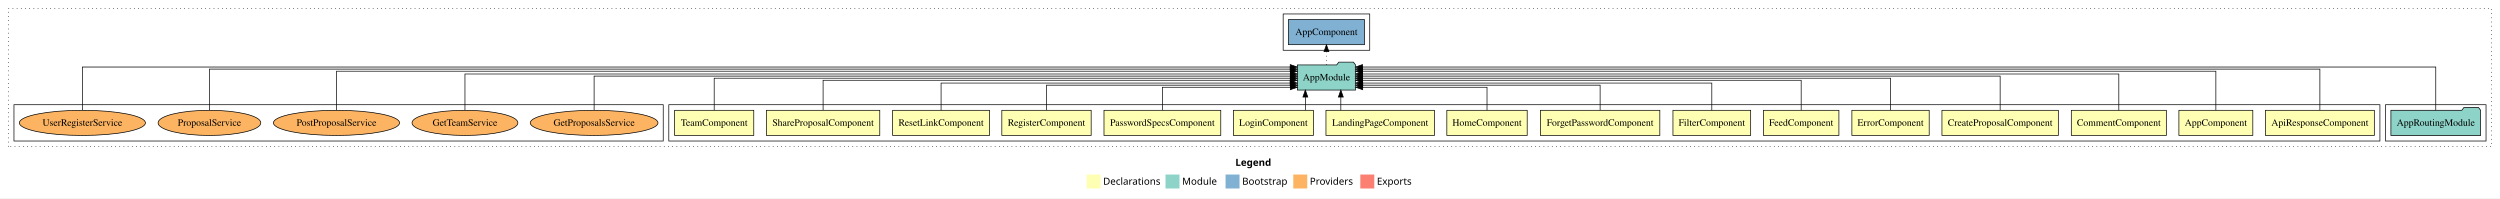
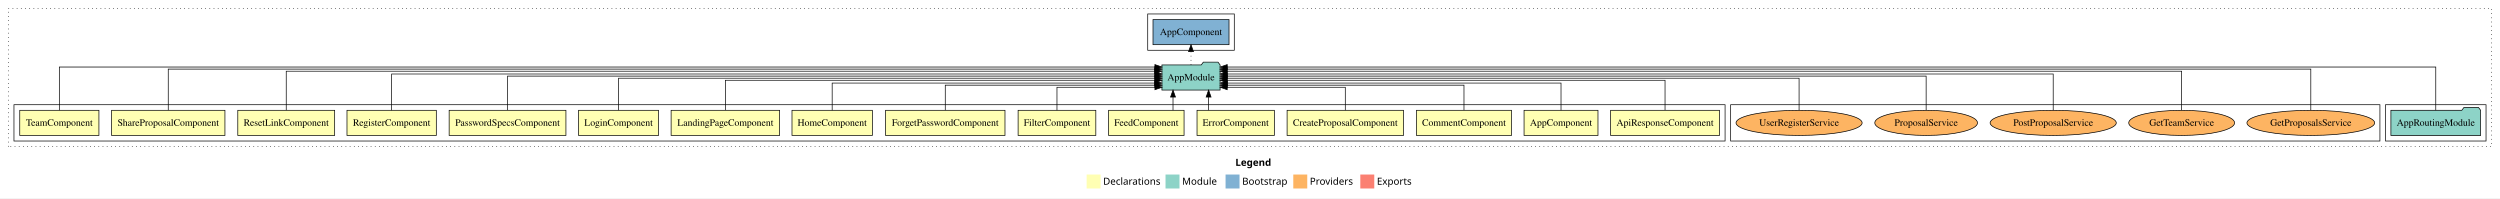
<svg xmlns="http://www.w3.org/2000/svg" width="3581pt" height="284pt" viewBox="0.00 0.00 3581.00 284.00">
  <g id="graph0" class="graph" transform="scale(1 1) rotate(0) translate(4 280)">
    <polygon fill="white" stroke="transparent" points="-4,4 -4,-280 3577,-280 3577,4 -4,4" />
    <text text-anchor="start" x="1765.51" y="-42.4" font-family="sans-serif" font-weight="bold" font-size="14.00">Legend</text>
    <polygon fill="#ffffb3" stroke="transparent" points="1552.5,-10 1552.5,-30 1572.5,-30 1572.5,-10 1552.5,-10" />
    <text text-anchor="start" x="1576.13" y="-15.4" font-family="sans-serif" font-size="14.00">  Declarations</text>
    <polygon fill="#8dd3c7" stroke="transparent" points="1665.5,-10 1665.5,-30 1685.5,-30 1685.5,-10 1665.5,-10" />
    <text text-anchor="start" x="1689.23" y="-15.4" font-family="sans-serif" font-size="14.00">  Module</text>
    <polygon fill="#80b1d3" stroke="transparent" points="1751.5,-10 1751.5,-30 1771.5,-30 1771.5,-10 1751.5,-10" />
    <text text-anchor="start" x="1775.28" y="-15.4" font-family="sans-serif" font-size="14.00">  Bootstrap</text>
    <polygon fill="#fdb462" stroke="transparent" points="1848.5,-10 1848.5,-30 1868.5,-30 1868.5,-10 1848.5,-10" />
    <text text-anchor="start" x="1872.17" y="-15.4" font-family="sans-serif" font-size="14.00">  Providers</text>
    <polygon fill="#fb8072" stroke="transparent" points="1944.5,-10 1944.5,-30 1964.5,-30 1964.5,-10 1944.5,-10" />
    <text text-anchor="start" x="1968.23" y="-15.4" font-family="sans-serif" font-size="14.00">  Exports</text>
    <g id="clust1" class="cluster">
      <polygon fill="none" stroke="black" stroke-dasharray="1,5" points="8,-70 8,-268 3565,-268 3565,-70 8,-70" />
    </g>
    <g id="clust19" class="cluster">
      <polygon fill="none" stroke="black" points="3413,-78 3413,-130 3557,-130 3557,-78 3413,-78" />
    </g>
    <g id="clust21" class="cluster">
-       <polygon fill="none" stroke="black" points="1834,-208 1834,-260 1958,-260 1958,-208 1834,-208" />
+       <polygon fill="none" stroke="black" points="1640,-208 1640,-260 1764,-260 1764,-208 1640,-208" />
+     </g>
+     <g id="clust22" class="cluster">
+       <polygon fill="none" stroke="black" points="2475,-78 2475,-130 3405,-130 3405,-78 2475,-78" />
    </g>
    <g id="clust2" class="cluster">
-       <polygon fill="none" stroke="black" points="954,-78 954,-130 3405,-130 3405,-78 954,-78" />
-     </g>
-     <g id="clust22" class="cluster">
-       <polygon fill="none" stroke="black" points="16,-78 16,-130 946,-130 946,-78 16,-78" />
+       <polygon fill="none" stroke="black" points="16,-78 16,-130 2467,-130 2467,-78 16,-78" />
    </g>
    <g id="node1" class="node">
-       <polygon fill="#ffffb3" stroke="black" points="3396.98,-122 3241.02,-122 3241.02,-86 3396.98,-86 3396.98,-122" />
-       <text text-anchor="middle" x="3319" y="-99.8" font-family="Times,serif" font-size="14.00">ApiResponseComponent</text>
+       <polygon fill="#ffffb3" stroke="black" points="2458.98,-122 2303.02,-122 2303.02,-86 2458.98,-86 2458.98,-122" />
+       <text text-anchor="middle" x="2381" y="-99.8" font-family="Times,serif" font-size="14.00">ApiResponseComponent</text>
    </g>
    <g id="node17" class="node">
-       <polygon fill="#8dd3c7" stroke="black" points="1937.66,-187 1934.66,-191 1913.66,-191 1910.66,-187 1854.34,-187 1854.34,-151 1937.66,-151 1937.66,-187" />
-       <text text-anchor="middle" x="1896" y="-164.8" font-family="Times,serif" font-size="14.00">AppModule</text>
+       <polygon fill="#8dd3c7" stroke="black" points="1743.66,-187 1740.66,-191 1719.66,-191 1716.66,-187 1660.34,-187 1660.34,-151 1743.66,-151 1743.66,-187" />
+       <text text-anchor="middle" x="1702" y="-164.8" font-family="Times,serif" font-size="14.00">AppModule</text>
    </g>
    <g id="edge1" class="edge">
-       <path fill="none" stroke="black" d="M3319,-122.25C3319,-145.02 3319,-181 3319,-181 3319,-181 1947.82,-181 1947.82,-181" />
-       <polygon fill="black" stroke="black" points="1947.82,-177.5 1937.82,-181 1947.82,-184.5 1947.82,-177.5" />
+       <path fill="none" stroke="black" d="M2381,-122.3C2381,-140.27 2381,-165 2381,-165 2381,-165 1753.71,-165 1753.71,-165" />
+       <polygon fill="black" stroke="black" points="1753.71,-161.5 1743.71,-165 1753.71,-168.5 1753.71,-161.5" />
    </g>
    <g id="node2" class="node">
-       <polygon fill="#ffffb3" stroke="black" points="3222.94,-122 3117.06,-122 3117.06,-86 3222.94,-86 3222.94,-122" />
-       <text text-anchor="middle" x="3170" y="-99.8" font-family="Times,serif" font-size="14.00">AppComponent</text>
+       <polygon fill="#ffffb3" stroke="black" points="2284.94,-122 2179.06,-122 2179.06,-86 2284.94,-86 2284.94,-122" />
+       <text text-anchor="middle" x="2232" y="-99.8" font-family="Times,serif" font-size="14.00">AppComponent</text>
    </g>
    <g id="edge2" class="edge">
-       <path fill="none" stroke="black" d="M3170,-122.29C3170,-144.21 3170,-178 3170,-178 3170,-178 1947.66,-178 1947.66,-178" />
-       <polygon fill="black" stroke="black" points="1947.66,-174.5 1937.66,-178 1947.66,-181.5 1947.66,-174.5" />
+       <path fill="none" stroke="black" d="M2232,-122.04C2232,-138.73 2232,-161 2232,-161 2232,-161 1754.03,-161 1754.03,-161" />
+       <polygon fill="black" stroke="black" points="1754.03,-157.5 1744.03,-161 1754.03,-164.5 1754.03,-157.5" />
    </g>
    <g id="node3" class="node">
-       <polygon fill="#ffffb3" stroke="black" points="3099.06,-122 2962.94,-122 2962.94,-86 3099.06,-86 3099.06,-122" />
-       <text text-anchor="middle" x="3031" y="-99.8" font-family="Times,serif" font-size="14.00">CommentComponent</text>
+       <polygon fill="#ffffb3" stroke="black" points="2161.06,-122 2024.94,-122 2024.94,-86 2161.06,-86 2161.06,-122" />
+       <text text-anchor="middle" x="2093" y="-99.8" font-family="Times,serif" font-size="14.00">CommentComponent</text>
    </g>
    <g id="edge3" class="edge">
-       <path fill="none" stroke="black" d="M3031,-122.03C3031,-142.77 3031,-174 3031,-174 3031,-174 1947.74,-174 1947.74,-174" />
-       <polygon fill="black" stroke="black" points="1947.74,-170.5 1937.74,-174 1947.74,-177.5 1947.74,-170.5" />
+       <path fill="none" stroke="black" d="M2093,-122.28C2093,-137.95 2093,-158 2093,-158 2093,-158 1753.84,-158 1753.84,-158" />
+       <polygon fill="black" stroke="black" points="1753.84,-154.5 1743.84,-158 1753.84,-161.5 1753.84,-154.5" />
    </g>
    <g id="node4" class="node">
-       <polygon fill="#ffffb3" stroke="black" points="2944.36,-122 2777.64,-122 2777.64,-86 2944.36,-86 2944.36,-122" />
-       <text text-anchor="middle" x="2861" y="-99.8" font-family="Times,serif" font-size="14.00">CreateProposalComponent</text>
+       <polygon fill="#ffffb3" stroke="black" points="2006.36,-122 1839.64,-122 1839.64,-86 2006.36,-86 2006.36,-122" />
+       <text text-anchor="middle" x="1923" y="-99.8" font-family="Times,serif" font-size="14.00">CreateProposalComponent</text>
    </g>
    <g id="edge4" class="edge">
-       <path fill="none" stroke="black" d="M2861,-122.31C2861,-142.15 2861,-171 2861,-171 2861,-171 1947.77,-171 1947.77,-171" />
-       <polygon fill="black" stroke="black" points="1947.77,-167.5 1937.77,-171 1947.77,-174.5 1947.77,-167.5" />
+       <path fill="none" stroke="black" d="M1923,-122.12C1923,-136.78 1923,-155 1923,-155 1923,-155 1753.83,-155 1753.83,-155" />
+       <polygon fill="black" stroke="black" points="1753.83,-151.5 1743.83,-155 1753.83,-158.5 1753.83,-151.5" />
    </g>
    <g id="node5" class="node">
-       <polygon fill="#ffffb3" stroke="black" points="2759.37,-122 2648.63,-122 2648.63,-86 2759.37,-86 2759.37,-122" />
-       <text text-anchor="middle" x="2704" y="-99.8" font-family="Times,serif" font-size="14.00">ErrorComponent</text>
+       <polygon fill="#ffffb3" stroke="black" points="1821.37,-122 1710.63,-122 1710.63,-86 1821.37,-86 1821.37,-122" />
+       <text text-anchor="middle" x="1766" y="-99.8" font-family="Times,serif" font-size="14.00">ErrorComponent</text>
    </g>
    <g id="edge5" class="edge">
-       <path fill="none" stroke="black" d="M2704,-122.17C2704,-141.09 2704,-168 2704,-168 2704,-168 1947.74,-168 1947.74,-168" />
-       <polygon fill="black" stroke="black" points="1947.74,-164.5 1937.74,-168 1947.74,-171.5 1947.74,-164.5" />
+       <path fill="none" stroke="black" d="M1727.2,-122.11C1727.2,-122.11 1727.2,-140.99 1727.2,-140.99" />
+       <polygon fill="black" stroke="black" points="1723.7,-140.99 1727.2,-150.99 1730.7,-140.99 1723.7,-140.99" />
    </g>
    <g id="node6" class="node">
-       <polygon fill="#ffffb3" stroke="black" points="2630.05,-122 2521.95,-122 2521.95,-86 2630.05,-86 2630.05,-122" />
-       <text text-anchor="middle" x="2576" y="-99.8" font-family="Times,serif" font-size="14.00">FeedComponent</text>
+       <polygon fill="#ffffb3" stroke="black" points="1692.05,-122 1583.95,-122 1583.95,-86 1692.05,-86 1692.05,-122" />
+       <text text-anchor="middle" x="1638" y="-99.8" font-family="Times,serif" font-size="14.00">FeedComponent</text>
    </g>
    <g id="edge6" class="edge">
-       <path fill="none" stroke="black" d="M2576,-122.3C2576,-140.27 2576,-165 2576,-165 2576,-165 1947.77,-165 1947.77,-165" />
-       <polygon fill="black" stroke="black" points="1947.77,-161.5 1937.77,-165 1947.77,-168.5 1947.77,-161.5" />
+       <path fill="none" stroke="black" d="M1676.22,-122.11C1676.22,-122.11 1676.22,-140.99 1676.22,-140.99" />
+       <polygon fill="black" stroke="black" points="1672.72,-140.99 1676.22,-150.99 1679.72,-140.99 1672.72,-140.99" />
    </g>
    <g id="node7" class="node">
-       <polygon fill="#ffffb3" stroke="black" points="2503.66,-122 2392.34,-122 2392.34,-86 2503.66,-86 2503.66,-122" />
-       <text text-anchor="middle" x="2448" y="-99.8" font-family="Times,serif" font-size="14.00">FilterComponent</text>
+       <polygon fill="#ffffb3" stroke="black" points="1565.66,-122 1454.34,-122 1454.34,-86 1565.66,-86 1565.66,-122" />
+       <text text-anchor="middle" x="1510" y="-99.8" font-family="Times,serif" font-size="14.00">FilterComponent</text>
    </g>
    <g id="edge7" class="edge">
-       <path fill="none" stroke="black" d="M2448,-122.04C2448,-138.73 2448,-161 2448,-161 2448,-161 1947.94,-161 1947.94,-161" />
-       <polygon fill="black" stroke="black" points="1947.94,-157.5 1937.94,-161 1947.94,-164.5 1947.94,-157.5" />
+       <path fill="none" stroke="black" d="M1510,-122.12C1510,-136.78 1510,-155 1510,-155 1510,-155 1650.34,-155 1650.34,-155" />
+       <polygon fill="black" stroke="black" points="1650.34,-158.5 1660.34,-155 1650.34,-151.5 1650.34,-158.5" />
    </g>
    <g id="node8" class="node">
-       <polygon fill="#ffffb3" stroke="black" points="2373.54,-122 2202.46,-122 2202.46,-86 2373.54,-86 2373.54,-122" />
-       <text text-anchor="middle" x="2288" y="-99.8" font-family="Times,serif" font-size="14.00">ForgetPasswordComponent</text>
+       <polygon fill="#ffffb3" stroke="black" points="1435.54,-122 1264.46,-122 1264.46,-86 1435.54,-86 1435.54,-122" />
+       <text text-anchor="middle" x="1350" y="-99.8" font-family="Times,serif" font-size="14.00">ForgetPasswordComponent</text>
    </g>
    <g id="edge8" class="edge">
-       <path fill="none" stroke="black" d="M2288,-122.28C2288,-137.95 2288,-158 2288,-158 2288,-158 1947.95,-158 1947.95,-158" />
-       <polygon fill="black" stroke="black" points="1947.95,-154.5 1937.95,-158 1947.95,-161.5 1947.95,-154.5" />
+       <path fill="none" stroke="black" d="M1350,-122.28C1350,-137.95 1350,-158 1350,-158 1350,-158 1650.24,-158 1650.24,-158" />
+       <polygon fill="black" stroke="black" points="1650.24,-161.5 1660.24,-158 1650.24,-154.5 1650.24,-161.5" />
    </g>
    <g id="node9" class="node">
-       <polygon fill="#ffffb3" stroke="black" points="2183.55,-122 2068.45,-122 2068.45,-86 2183.55,-86 2183.55,-122" />
-       <text text-anchor="middle" x="2126" y="-99.8" font-family="Times,serif" font-size="14.00">HomeComponent</text>
+       <polygon fill="#ffffb3" stroke="black" points="1245.55,-122 1130.45,-122 1130.45,-86 1245.55,-86 1245.55,-122" />
+       <text text-anchor="middle" x="1188" y="-99.8" font-family="Times,serif" font-size="14.00">HomeComponent</text>
    </g>
    <g id="edge9" class="edge">
-       <path fill="none" stroke="black" d="M2126,-122.12C2126,-136.78 2126,-155 2126,-155 2126,-155 1947.92,-155 1947.92,-155" />
-       <polygon fill="black" stroke="black" points="1947.92,-151.5 1937.92,-155 1947.92,-158.5 1947.92,-151.5" />
+       <path fill="none" stroke="black" d="M1188,-122.04C1188,-138.73 1188,-161 1188,-161 1188,-161 1649.94,-161 1649.94,-161" />
+       <polygon fill="black" stroke="black" points="1649.94,-164.5 1659.94,-161 1649.94,-157.5 1649.94,-164.5" />
    </g>
    <g id="node10" class="node">
-       <polygon fill="#ffffb3" stroke="black" points="2050.7,-122 1895.3,-122 1895.3,-86 2050.7,-86 2050.7,-122" />
-       <text text-anchor="middle" x="1973" y="-99.8" font-family="Times,serif" font-size="14.00">LandingPageComponent</text>
+       <polygon fill="#ffffb3" stroke="black" points="1112.7,-122 957.3,-122 957.3,-86 1112.7,-86 1112.7,-122" />
+       <text text-anchor="middle" x="1035" y="-99.8" font-family="Times,serif" font-size="14.00">LandingPageComponent</text>
    </g>
    <g id="edge10" class="edge">
-       <path fill="none" stroke="black" d="M1916.61,-122.11C1916.61,-122.11 1916.61,-140.99 1916.61,-140.99" />
-       <polygon fill="black" stroke="black" points="1913.11,-140.99 1916.61,-150.99 1920.11,-140.99 1913.11,-140.99" />
+       <path fill="none" stroke="black" d="M1035,-122.3C1035,-140.27 1035,-165 1035,-165 1035,-165 1650.28,-165 1650.28,-165" />
+       <polygon fill="black" stroke="black" points="1650.28,-168.5 1660.28,-165 1650.28,-161.5 1650.28,-168.5" />
    </g>
    <g id="node11" class="node">
-       <polygon fill="#ffffb3" stroke="black" points="1877.28,-122 1762.72,-122 1762.72,-86 1877.28,-86 1877.28,-122" />
-       <text text-anchor="middle" x="1820" y="-99.8" font-family="Times,serif" font-size="14.00">LoginComponent</text>
+       <polygon fill="#ffffb3" stroke="black" points="939.28,-122 824.72,-122 824.72,-86 939.28,-86 939.28,-122" />
+       <text text-anchor="middle" x="882" y="-99.8" font-family="Times,serif" font-size="14.00">LoginComponent</text>
    </g>
    <g id="edge11" class="edge">
-       <path fill="none" stroke="black" d="M1865.78,-122.11C1865.78,-122.11 1865.78,-140.99 1865.78,-140.99" />
-       <polygon fill="black" stroke="black" points="1862.28,-140.99 1865.78,-150.99 1869.28,-140.99 1862.28,-140.99" />
+       <path fill="none" stroke="black" d="M882,-122.17C882,-141.09 882,-168 882,-168 882,-168 1650.21,-168 1650.21,-168" />
+       <polygon fill="black" stroke="black" points="1650.21,-171.5 1660.21,-168 1650.21,-164.5 1650.21,-171.5" />
    </g>
    <g id="node12" class="node">
-       <polygon fill="#ffffb3" stroke="black" points="1744.64,-122 1577.36,-122 1577.36,-86 1744.64,-86 1744.64,-122" />
-       <text text-anchor="middle" x="1661" y="-99.8" font-family="Times,serif" font-size="14.00">PasswordSpecsComponent</text>
+       <polygon fill="#ffffb3" stroke="black" points="806.64,-122 639.36,-122 639.36,-86 806.64,-86 806.64,-122" />
+       <text text-anchor="middle" x="723" y="-99.8" font-family="Times,serif" font-size="14.00">PasswordSpecsComponent</text>
    </g>
    <g id="edge12" class="edge">
-       <path fill="none" stroke="black" d="M1661,-122.12C1661,-136.78 1661,-155 1661,-155 1661,-155 1844.26,-155 1844.26,-155" />
-       <polygon fill="black" stroke="black" points="1844.26,-158.5 1854.26,-155 1844.26,-151.5 1844.26,-158.5" />
+       <path fill="none" stroke="black" d="M723,-122.31C723,-142.15 723,-171 723,-171 723,-171 1650.25,-171 1650.25,-171" />
+       <polygon fill="black" stroke="black" points="1650.25,-174.5 1660.25,-171 1650.25,-167.5 1650.25,-174.5" />
    </g>
    <g id="node13" class="node">
-       <polygon fill="#ffffb3" stroke="black" points="1558.98,-122 1431.02,-122 1431.02,-86 1558.98,-86 1558.98,-122" />
-       <text text-anchor="middle" x="1495" y="-99.8" font-family="Times,serif" font-size="14.00">RegisterComponent</text>
+       <polygon fill="#ffffb3" stroke="black" points="620.98,-122 493.02,-122 493.02,-86 620.98,-86 620.98,-122" />
+       <text text-anchor="middle" x="557" y="-99.8" font-family="Times,serif" font-size="14.00">RegisterComponent</text>
    </g>
    <g id="edge13" class="edge">
-       <path fill="none" stroke="black" d="M1495,-122.28C1495,-137.95 1495,-158 1495,-158 1495,-158 1844.22,-158 1844.22,-158" />
-       <polygon fill="black" stroke="black" points="1844.22,-161.5 1854.22,-158 1844.22,-154.5 1844.22,-161.5" />
+       <path fill="none" stroke="black" d="M557,-122.03C557,-142.77 557,-174 557,-174 557,-174 1650.23,-174 1650.23,-174" />
+       <polygon fill="black" stroke="black" points="1650.23,-177.5 1660.23,-174 1650.23,-170.5 1650.23,-177.5" />
    </g>
    <g id="node14" class="node">
-       <polygon fill="#ffffb3" stroke="black" points="1413.38,-122 1274.62,-122 1274.62,-86 1413.38,-86 1413.38,-122" />
-       <text text-anchor="middle" x="1344" y="-99.8" font-family="Times,serif" font-size="14.00">ResetLinkComponent</text>
+       <polygon fill="#ffffb3" stroke="black" points="475.38,-122 336.62,-122 336.62,-86 475.38,-86 475.38,-122" />
+       <text text-anchor="middle" x="406" y="-99.8" font-family="Times,serif" font-size="14.00">ResetLinkComponent</text>
    </g>
    <g id="edge14" class="edge">
-       <path fill="none" stroke="black" d="M1344,-122.04C1344,-138.73 1344,-161 1344,-161 1344,-161 1844.06,-161 1844.06,-161" />
-       <polygon fill="black" stroke="black" points="1844.06,-164.5 1854.06,-161 1844.06,-157.5 1844.06,-164.5" />
+       <path fill="none" stroke="black" d="M406,-122.29C406,-144.21 406,-178 406,-178 406,-178 1649.98,-178 1649.98,-178" />
+       <polygon fill="black" stroke="black" points="1649.98,-181.5 1659.98,-178 1649.98,-174.5 1649.98,-181.5" />
    </g>
    <g id="node15" class="node">
-       <polygon fill="#ffffb3" stroke="black" points="1256.2,-122 1093.8,-122 1093.8,-86 1256.2,-86 1256.2,-122" />
-       <text text-anchor="middle" x="1175" y="-99.8" font-family="Times,serif" font-size="14.00">ShareProposalComponent</text>
+       <polygon fill="#ffffb3" stroke="black" points="318.2,-122 155.8,-122 155.8,-86 318.2,-86 318.2,-122" />
+       <text text-anchor="middle" x="237" y="-99.8" font-family="Times,serif" font-size="14.00">ShareProposalComponent</text>
    </g>
    <g id="edge15" class="edge">
-       <path fill="none" stroke="black" d="M1175,-122.3C1175,-140.27 1175,-165 1175,-165 1175,-165 1844.12,-165 1844.12,-165" />
-       <polygon fill="black" stroke="black" points="1844.12,-168.5 1854.12,-165 1844.12,-161.5 1844.12,-168.5" />
+       <path fill="none" stroke="black" d="M237,-122.25C237,-145.02 237,-181 237,-181 237,-181 1650.13,-181 1650.13,-181" />
+       <polygon fill="black" stroke="black" points="1650.13,-184.5 1660.13,-181 1650.13,-177.5 1650.13,-184.5" />
    </g>
    <g id="node16" class="node">
-       <polygon fill="#ffffb3" stroke="black" points="1075.7,-122 962.3,-122 962.3,-86 1075.7,-86 1075.7,-122" />
-       <text text-anchor="middle" x="1019" y="-99.8" font-family="Times,serif" font-size="14.00">TeamComponent</text>
+       <polygon fill="#ffffb3" stroke="black" points="137.7,-122 24.3,-122 24.3,-86 137.7,-86 137.7,-122" />
+       <text text-anchor="middle" x="81" y="-99.8" font-family="Times,serif" font-size="14.00">TeamComponent</text>
    </g>
    <g id="edge16" class="edge">
-       <path fill="none" stroke="black" d="M1019,-122.17C1019,-141.09 1019,-168 1019,-168 1019,-168 1844.29,-168 1844.29,-168" />
-       <polygon fill="black" stroke="black" points="1844.29,-171.5 1854.29,-168 1844.29,-164.5 1844.29,-171.5" />
+       <path fill="none" stroke="black" d="M81,-122.15C81,-145.76 81,-184 81,-184 81,-184 1650.3,-184 1650.3,-184" />
+       <polygon fill="black" stroke="black" points="1650.3,-187.5 1660.3,-184 1650.3,-180.5 1650.3,-187.5" />
    </g>
    <g id="node19" class="node">
-       <polygon fill="#80b1d3" stroke="black" points="1950.44,-252 1841.56,-252 1841.56,-216 1950.44,-216 1950.44,-252" />
-       <text text-anchor="middle" x="1896" y="-229.8" font-family="Times,serif" font-size="14.00">AppComponent </text>
+       <polygon fill="#80b1d3" stroke="black" points="1756.44,-252 1647.56,-252 1647.56,-216 1756.44,-216 1756.44,-252" />
+       <text text-anchor="middle" x="1702" y="-229.8" font-family="Times,serif" font-size="14.00">AppComponent </text>
    </g>
    <g id="edge18" class="edge">
-       <path fill="none" stroke="black" stroke-dasharray="1,5" d="M1896,-187.11C1896,-187.11 1896,-205.99 1896,-205.99" />
-       <polygon fill="black" stroke="black" points="1892.5,-205.99 1896,-215.99 1899.5,-205.99 1892.5,-205.99" />
+       <path fill="none" stroke="black" stroke-dasharray="1,5" d="M1702,-187.11C1702,-187.11 1702,-205.99 1702,-205.99" />
+       <polygon fill="black" stroke="black" points="1698.5,-205.99 1702,-215.99 1705.5,-205.99 1698.5,-205.99" />
    </g>
    <g id="node18" class="node">
      <polygon fill="#8dd3c7" stroke="black" points="3549.27,-122 3546.27,-126 3525.27,-126 3522.27,-122 3420.73,-122 3420.73,-86 3549.27,-86 3549.27,-122" />
      <text text-anchor="middle" x="3485" y="-99.8" font-family="Times,serif" font-size="14.00">AppRoutingModule</text>
    </g>
    <g id="edge17" class="edge">
-       <path fill="none" stroke="black" d="M3485,-122.15C3485,-145.76 3485,-184 3485,-184 3485,-184 1947.69,-184 1947.69,-184" />
-       <polygon fill="black" stroke="black" points="1947.69,-180.5 1937.69,-184 1947.69,-187.5 1947.69,-180.5" />
+       <path fill="none" stroke="black" d="M3485,-122.15C3485,-145.76 3485,-184 3485,-184 3485,-184 1753.88,-184 1753.88,-184" />
+       <polygon fill="black" stroke="black" points="1753.88,-180.5 1743.88,-184 1753.88,-187.5 1753.88,-180.5" />
    </g>
    <g id="node20" class="node">
-       <ellipse fill="#fdb462" stroke="black" cx="847" cy="-104" rx="91.47" ry="18" />
-       <text text-anchor="middle" x="847" y="-99.8" font-family="Times,serif" font-size="14.00">GetProposalsService</text>
+       <ellipse fill="#fdb462" stroke="black" cx="3306" cy="-104" rx="91.47" ry="18" />
+       <text text-anchor="middle" x="3306" y="-99.8" font-family="Times,serif" font-size="14.00">GetProposalsService</text>
    </g>
    <g id="edge19" class="edge">
-       <path fill="none" stroke="black" d="M847,-122.31C847,-142.15 847,-171 847,-171 847,-171 1844.23,-171 1844.23,-171" />
-       <polygon fill="black" stroke="black" points="1844.23,-174.5 1854.23,-171 1844.23,-167.5 1844.23,-174.5" />
+       <path fill="none" stroke="black" d="M3306,-122.25C3306,-145.02 3306,-181 3306,-181 3306,-181 1753.67,-181 1753.67,-181" />
+       <polygon fill="black" stroke="black" points="1753.67,-177.5 1743.67,-181 1753.67,-184.5 1753.67,-177.5" />
    </g>
    <g id="node21" class="node">
-       <ellipse fill="#fdb462" stroke="black" cx="662" cy="-104" rx="75.84" ry="18" />
-       <text text-anchor="middle" x="662" y="-99.8" font-family="Times,serif" font-size="14.00">GetTeamService</text>
+       <ellipse fill="#fdb462" stroke="black" cx="3121" cy="-104" rx="75.84" ry="18" />
+       <text text-anchor="middle" x="3121" y="-99.8" font-family="Times,serif" font-size="14.00">GetTeamService</text>
    </g>
    <g id="edge20" class="edge">
-       <path fill="none" stroke="black" d="M662,-122.03C662,-142.77 662,-174 662,-174 662,-174 1844.24,-174 1844.24,-174" />
-       <polygon fill="black" stroke="black" points="1844.24,-177.5 1854.24,-174 1844.24,-170.5 1844.24,-177.5" />
+       <path fill="none" stroke="black" d="M3121,-122.29C3121,-144.21 3121,-178 3121,-178 3121,-178 1753.7,-178 1753.7,-178" />
+       <polygon fill="black" stroke="black" points="1753.7,-174.5 1743.7,-178 1753.7,-181.5 1753.7,-174.5" />
    </g>
    <g id="node22" class="node">
-       <ellipse fill="#fdb462" stroke="black" cx="478" cy="-104" rx="90.34" ry="18" />
-       <text text-anchor="middle" x="478" y="-99.8" font-family="Times,serif" font-size="14.00">PostProposalService</text>
+       <ellipse fill="#fdb462" stroke="black" cx="2937" cy="-104" rx="90.34" ry="18" />
+       <text text-anchor="middle" x="2937" y="-99.8" font-family="Times,serif" font-size="14.00">PostProposalService</text>
    </g>
    <g id="edge21" class="edge">
-       <path fill="none" stroke="black" d="M478,-122.29C478,-144.21 478,-178 478,-178 478,-178 1844.33,-178 1844.33,-178" />
-       <polygon fill="black" stroke="black" points="1844.33,-181.5 1854.33,-178 1844.33,-174.5 1844.33,-181.5" />
+       <path fill="none" stroke="black" d="M2937,-122.03C2937,-142.77 2937,-174 2937,-174 2937,-174 1753.8,-174 1753.8,-174" />
+       <polygon fill="black" stroke="black" points="1753.8,-170.5 1743.8,-174 1753.8,-177.5 1753.8,-170.5" />
    </g>
    <g id="node23" class="node">
-       <ellipse fill="#fdb462" stroke="black" cx="296" cy="-104" rx="73.57" ry="18" />
-       <text text-anchor="middle" x="296" y="-99.8" font-family="Times,serif" font-size="14.00">ProposalService</text>
+       <ellipse fill="#fdb462" stroke="black" cx="2755" cy="-104" rx="73.57" ry="18" />
+       <text text-anchor="middle" x="2755" y="-99.8" font-family="Times,serif" font-size="14.00">ProposalService</text>
    </g>
    <g id="edge22" class="edge">
-       <path fill="none" stroke="black" d="M296,-122.25C296,-145.02 296,-181 296,-181 296,-181 1844.03,-181 1844.03,-181" />
-       <polygon fill="black" stroke="black" points="1844.03,-184.5 1854.03,-181 1844.03,-177.5 1844.03,-184.5" />
+       <path fill="none" stroke="black" d="M2755,-122.31C2755,-142.15 2755,-171 2755,-171 2755,-171 1753.93,-171 1753.93,-171" />
+       <polygon fill="black" stroke="black" points="1753.93,-167.5 1743.93,-171 1753.93,-174.5 1753.93,-167.5" />
    </g>
    <g id="node24" class="node">
-       <ellipse fill="#fdb462" stroke="black" cx="114" cy="-104" rx="90.3" ry="18" />
-       <text text-anchor="middle" x="114" y="-99.8" font-family="Times,serif" font-size="14.00">UserRegisterService</text>
+       <ellipse fill="#fdb462" stroke="black" cx="2573" cy="-104" rx="90.3" ry="18" />
+       <text text-anchor="middle" x="2573" y="-99.8" font-family="Times,serif" font-size="14.00">UserRegisterService</text>
    </g>
    <g id="edge23" class="edge">
-       <path fill="none" stroke="black" d="M114,-122.15C114,-145.76 114,-184 114,-184 114,-184 1844.14,-184 1844.14,-184" />
-       <polygon fill="black" stroke="black" points="1844.14,-187.5 1854.14,-184 1844.14,-180.5 1844.14,-187.5" />
+       <path fill="none" stroke="black" d="M2573,-122.17C2573,-141.09 2573,-168 2573,-168 2573,-168 1753.72,-168 1753.72,-168" />
+       <polygon fill="black" stroke="black" points="1753.72,-164.5 1743.72,-168 1753.72,-171.5 1753.72,-164.5" />
    </g>
  </g>
</svg>
